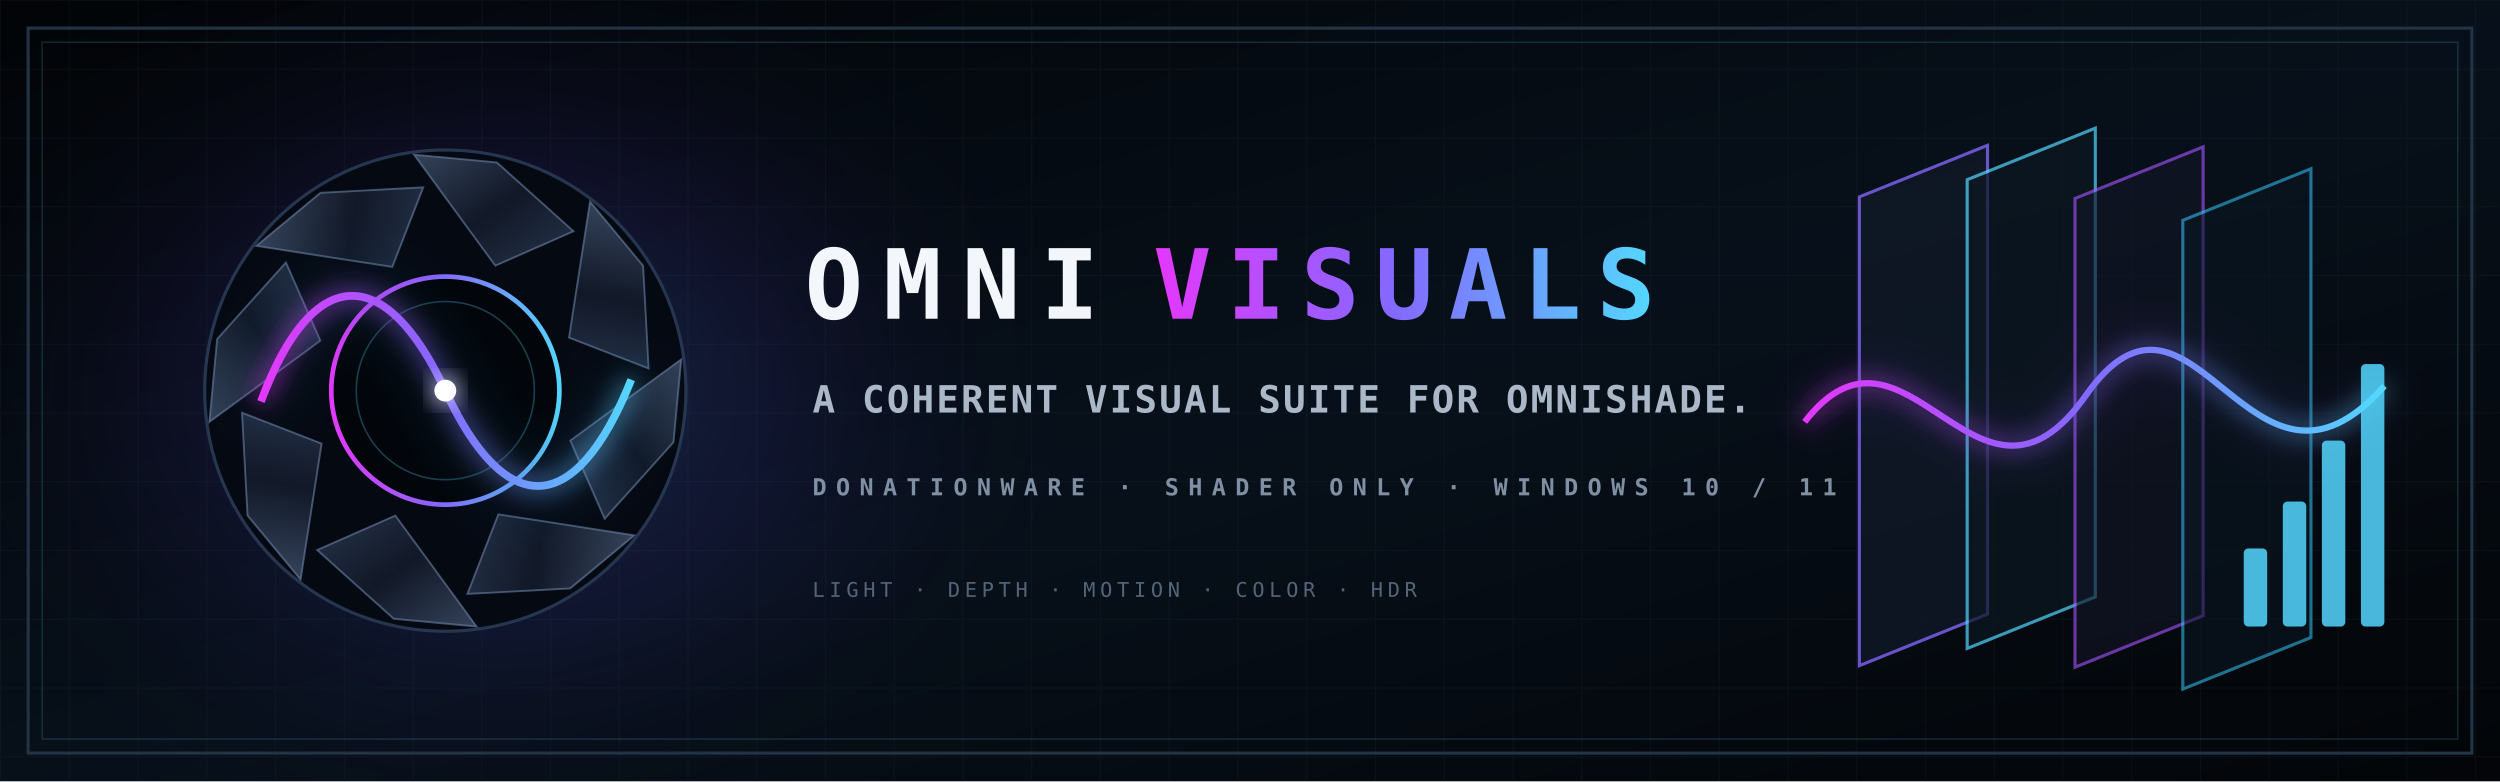
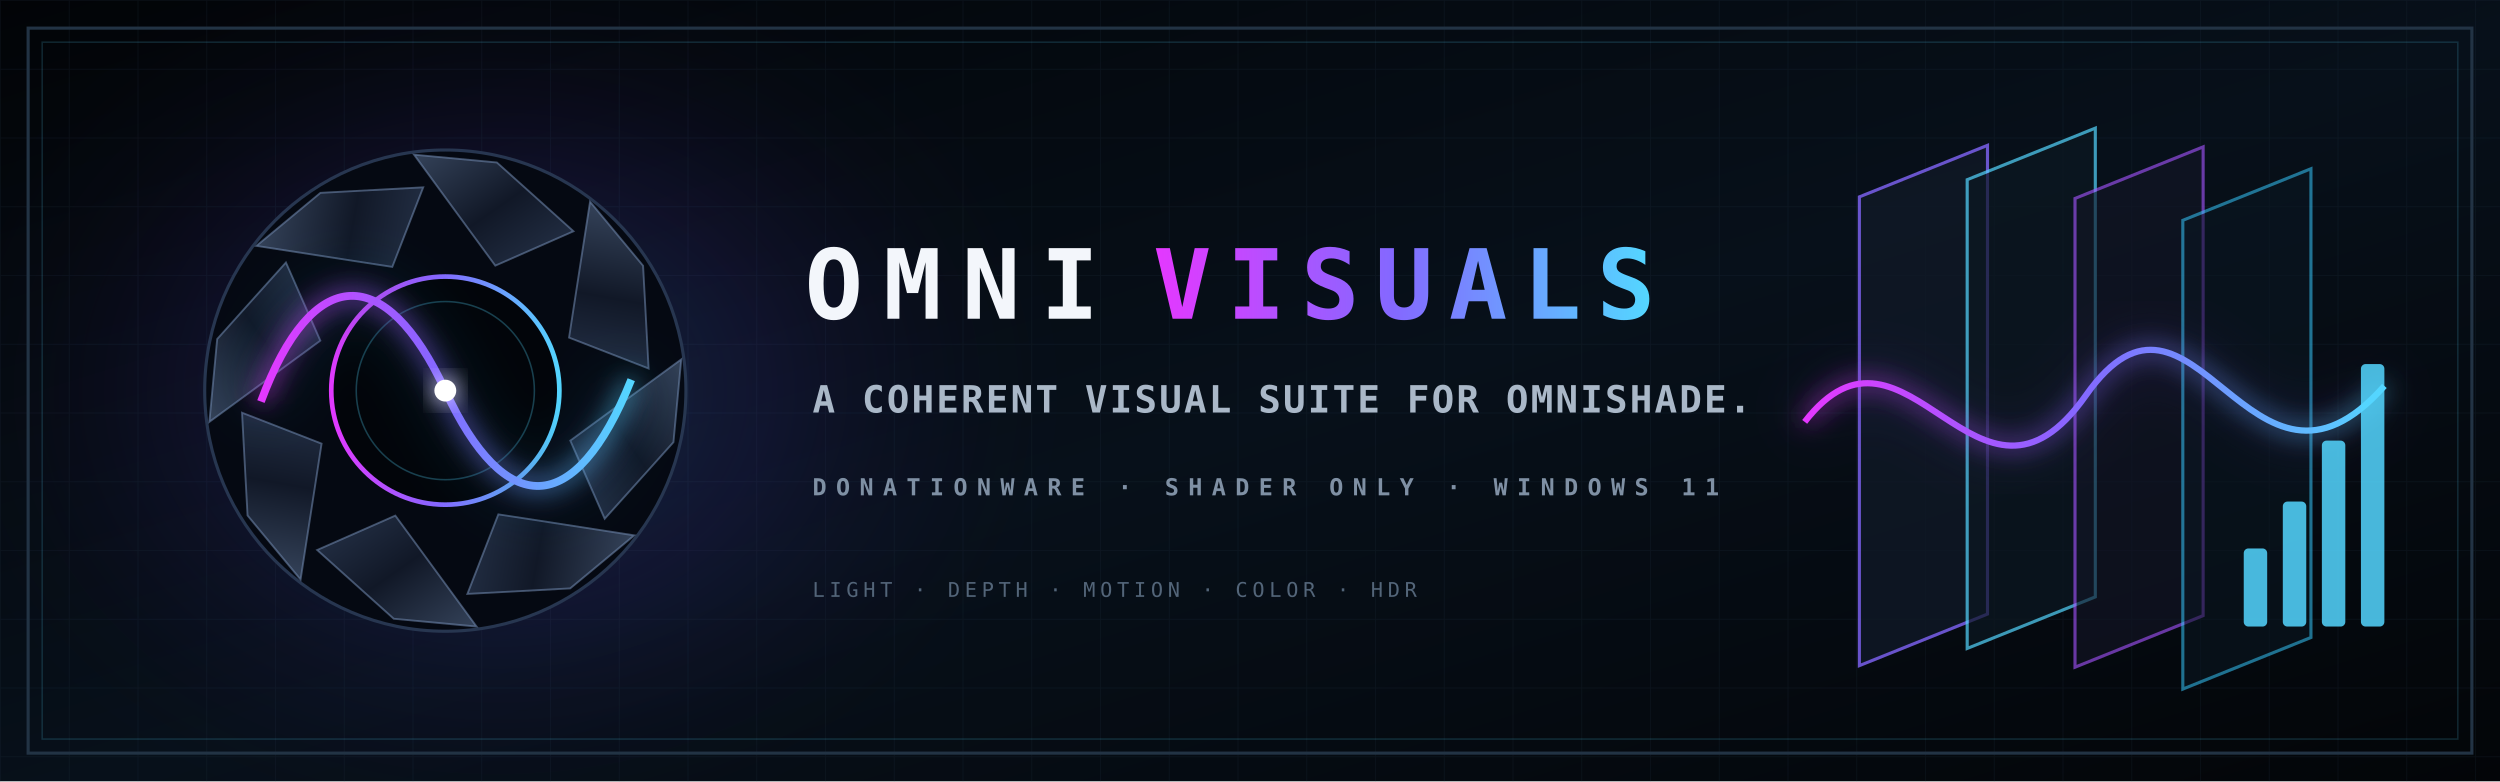
<svg xmlns="http://www.w3.org/2000/svg" width="1600" height="500" viewBox="0 0 1600 500" role="img" aria-labelledby="title description">
  <defs>
    <linearGradient id="backdrop" x1="0" y1="0" x2="1" y2="1">
      <stop offset="0" stop-color="#020407" />
      <stop offset="0.52" stop-color="#07101a" />
      <stop offset="1" stop-color="#030508" />
    </linearGradient>
    <linearGradient id="spectrum" x1="0" y1="0" x2="1" y2="0">
      <stop offset="0" stop-color="#e438ff" />
      <stop offset="0.48" stop-color="#8468ff" />
      <stop offset="1" stop-color="#54d6ff" />
    </linearGradient>
    <linearGradient id="metal" x1="0" y1="0" x2="1" y2="1">
      <stop offset="0" stop-color="#344259" />
      <stop offset="0.5" stop-color="#111827" />
      <stop offset="1" stop-color="#27344b" />
    </linearGradient>
    <radialGradient id="halo">
      <stop offset="0" stop-color="#4dcfff" stop-opacity="0.2" />
      <stop offset="0.45" stop-color="#6e4cff" stop-opacity="0.1" />
      <stop offset="1" stop-color="#000" stop-opacity="0" />
    </radialGradient>
    <pattern id="grid" width="44" height="44" patternUnits="userSpaceOnUse">
      <path d="M44 0H0V44" fill="none" stroke="#263444" stroke-opacity="0.22" stroke-width="1" />
    </pattern>
    <filter id="glow" x="-50%" y="-50%" width="200%" height="200%">
      <feGaussianBlur stdDeviation="8" result="blur" />
      <feMerge>
        <feMergeNode in="blur" />
        <feMergeNode in="SourceGraphic" />
      </feMerge>
    </filter>
    <filter id="softGlow" x="-50%" y="-50%" width="200%" height="200%">
      <feGaussianBlur stdDeviation="18" />
    </filter>
  </defs>
  <rect width="1600" height="500" fill="url(#backdrop)" />
  <rect width="1600" height="500" fill="url(#grid)" />
  <ellipse cx="318" cy="250" rx="390" ry="310" fill="url(#halo)" />
  <rect x="18" y="18" width="1564" height="464" fill="none" stroke="#223344" stroke-width="2" />
  <rect x="27" y="27" width="1546" height="446" fill="none" stroke="#54d6ff" stroke-opacity="0.16" />
  <g transform="translate(285 250)">
    <circle r="154" fill="#050912" stroke="#273650" stroke-width="2" />
    <g fill="url(#metal)" stroke="#6f86ad" stroke-opacity="0.58" stroke-width="1.2">
      <polygon points="-20,-151 33,-146 82,-102 32,-80" />
      <polygon points="-20,-151 33,-146 82,-102 32,-80" transform="rotate(45)" />
      <polygon points="-20,-151 33,-146 82,-102 32,-80" transform="rotate(90)" />
      <polygon points="-20,-151 33,-146 82,-102 32,-80" transform="rotate(135)" />
      <polygon points="-20,-151 33,-146 82,-102 32,-80" transform="rotate(180)" />
      <polygon points="-20,-151 33,-146 82,-102 32,-80" transform="rotate(225)" />
      <polygon points="-20,-151 33,-146 82,-102 32,-80" transform="rotate(270)" />
      <polygon points="-20,-151 33,-146 82,-102 32,-80" transform="rotate(315)" />
    </g>
    <circle r="73" fill="#02050a" stroke="url(#spectrum)" stroke-width="3" />
    <circle r="57" fill="none" stroke="#54d6ff" stroke-opacity="0.28" />
    <path d="M-118 7C-85-82-38-82 0 0s83 83 119-7" fill="none" stroke="#1b5e85" stroke-width="20" opacity="0.28" filter="url(#softGlow)" />
    <path d="M-118 7C-85-82-38-82 0 0s83 83 119-7" fill="none" stroke="url(#spectrum)" stroke-width="5" filter="url(#glow)" />
    <circle cx="0" cy="0" r="7" fill="#fff" filter="url(#glow)" />
  </g>
  <g font-family="Consolas, 'Cascadia Mono', monospace">
    <text x="515" y="204" fill="#f3f6fb" font-size="62" font-weight="700" letter-spacing="13">OMNI</text>
    <text x="738" y="204" fill="url(#spectrum)" font-size="62" font-weight="700" letter-spacing="10">VISUALS</text>
    <text x="520" y="264" fill="#aab8c8" font-size="24" font-weight="600" letter-spacing="1.4">A COHERENT VISUAL SUITE FOR OMNISHADE.</text>
-     <text x="520" y="317" fill="#7f90a4" font-size="15" font-weight="700" letter-spacing="6">DONATIONWARE  ·  SHADER ONLY  ·  WINDOWS 10 / 11</text>
+     <text x="520" y="317" fill="#7f90a4" font-size="15" font-weight="700" letter-spacing="6">DONATIONWARE  ·  SHADER ONLY  ·  WINDOWS 11</text>
    <line x1="520" y1="348" x2="1080" y2="348" stroke="url(#spectrum)" stroke-width="2" opacity="0.65" />
    <text x="520" y="382" fill="#536579" font-size="13" letter-spacing="3">LIGHT  ·  DEPTH  ·  MOTION  ·  COLOR  ·  HDR</text>
  </g>
  <g transform="translate(1190 74)">
    <path d="M0 52L82 19V319L0 352Z" fill="#101826" stroke="#8468ff" stroke-width="2" opacity="0.78" />
    <path d="M69 41L151 8V308L69 341Z" fill="#0b1721" stroke="#54d6ff" stroke-width="2" opacity="0.7" />
    <path d="M138 53L220 20V320L138 353Z" fill="#121525" stroke="#a554ff" stroke-width="2" opacity="0.62" />
    <path d="M207 67L289 34V334L207 367Z" fill="#091721" stroke="#36caff" stroke-width="2" opacity="0.54" />
    <path d="M-35 196C30 112 76 277 145 179s105 91 191-6" fill="none" stroke="#572789" stroke-width="18" opacity="0.22" filter="url(#softGlow)" />
    <path d="M-35 196C30 112 76 277 145 179s105 91 191-6" fill="none" stroke="url(#spectrum)" stroke-width="4" filter="url(#glow)" />
    <g fill="#54d6ff" opacity="0.85">
      <rect x="246" y="277" width="15" height="50" rx="3" />
      <rect x="271" y="247" width="15" height="80" rx="3" />
      <rect x="296" y="208" width="15" height="119" rx="3" />
      <rect x="321" y="159" width="15" height="168" rx="3" />
    </g>
  </g>
</svg>
